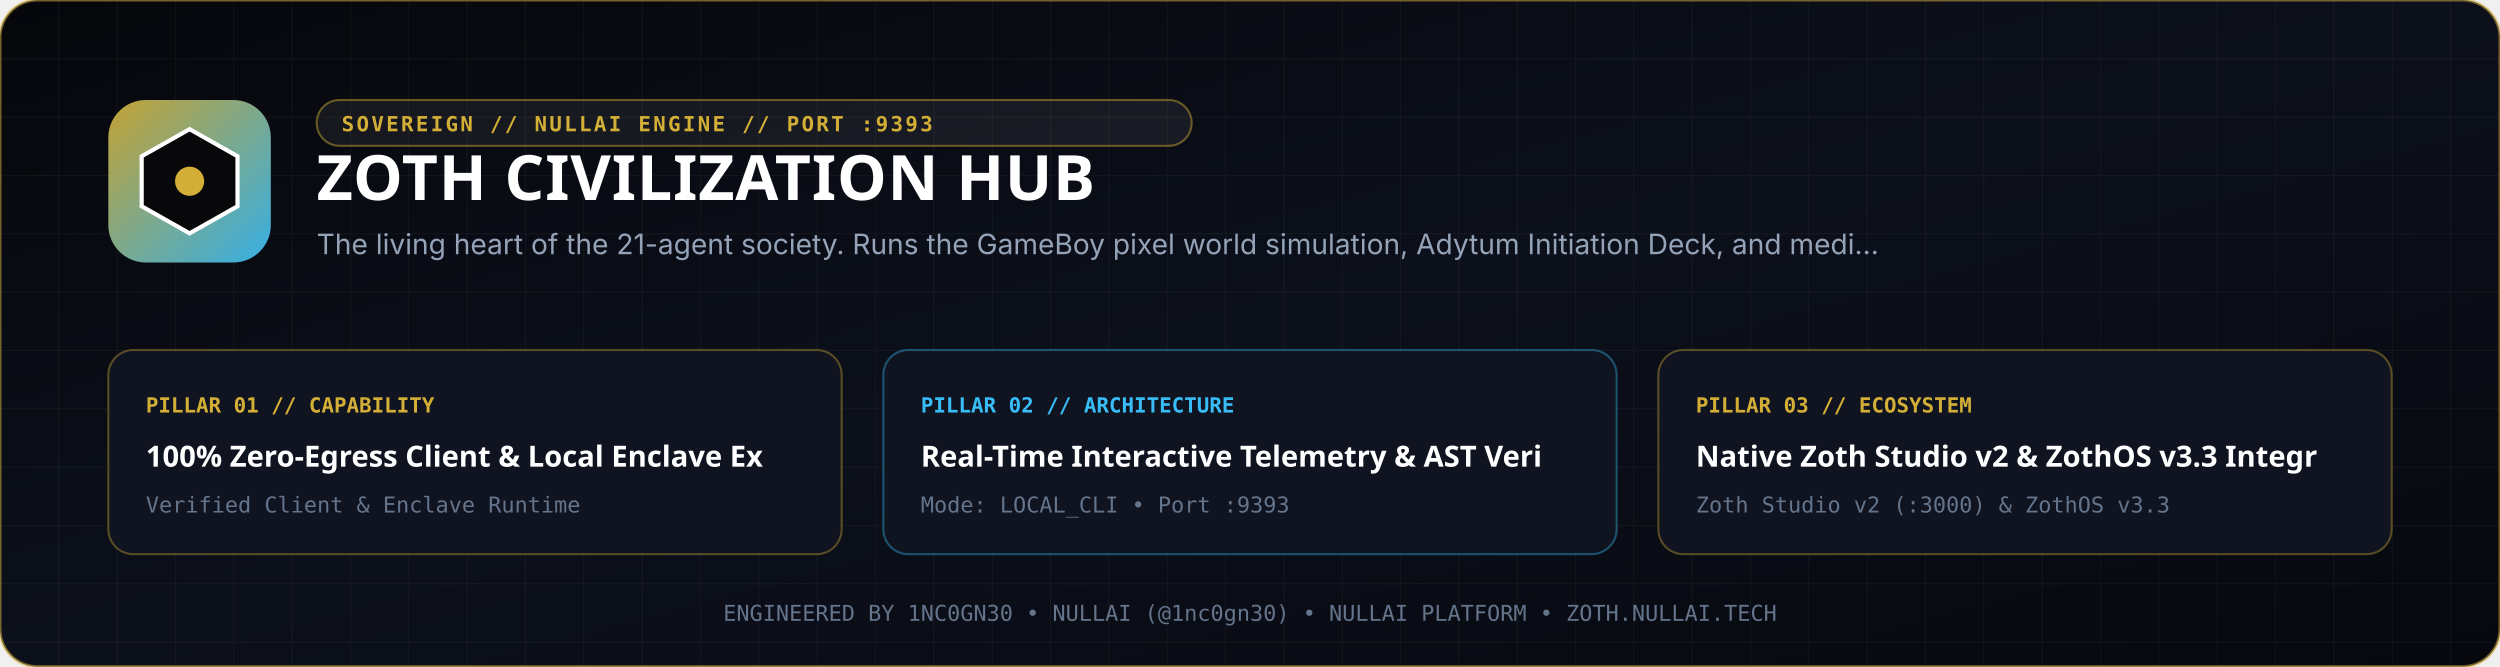
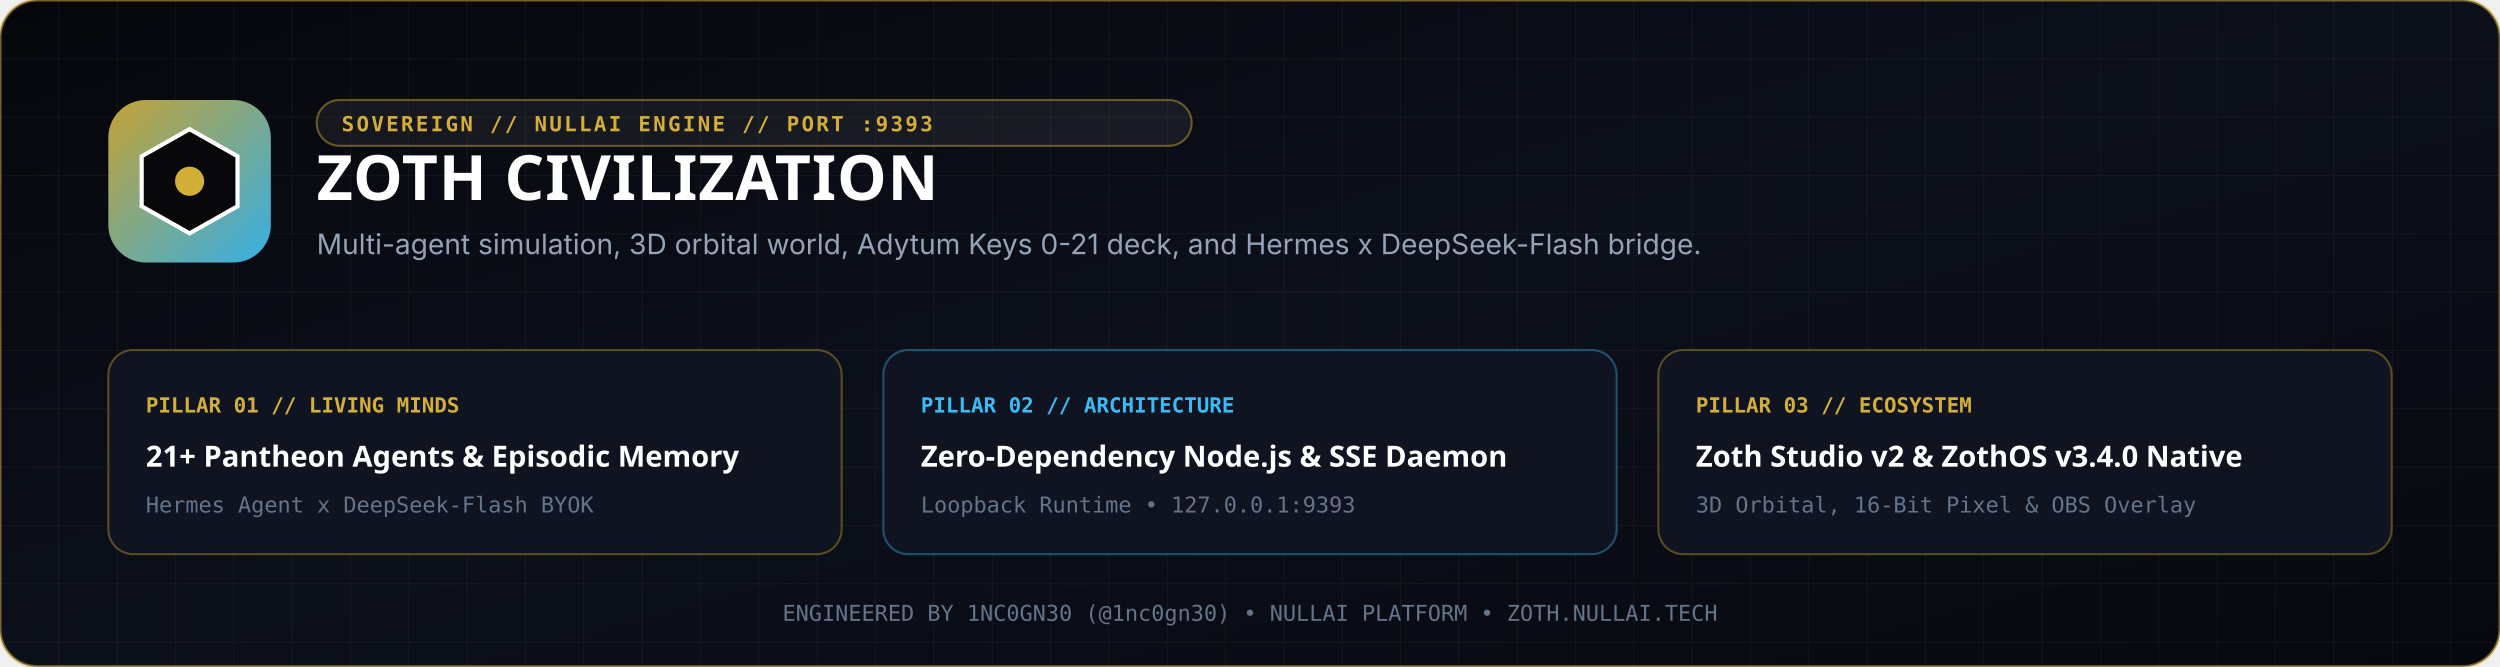
<svg xmlns="http://www.w3.org/2000/svg" viewBox="0 0 1200 320" width="100%" height="100%">
  <defs>
    <linearGradient id="bg" x1="0%" y1="0%" x2="100%" y2="100%">
      <stop offset="0%" stop-color="#06070B" />
      <stop offset="50%" stop-color="#0C101B" />
      <stop offset="100%" stop-color="#07080E" />
    </linearGradient>
    <linearGradient id="accent" x1="0%" y1="0%" x2="100%" y2="100%">
      <stop offset="0%" stop-color="#D4AF37" />
      <stop offset="100%" stop-color="#38BDF8" />
    </linearGradient>
    <pattern id="grid" width="28" height="28" patternUnits="userSpaceOnUse">
      <path d="M 28 0 L 0 0 0 28" fill="none" stroke="rgba(255,255,255,0.04)" stroke-width="1" />
    </pattern>
  </defs>
  <rect width="1200" height="320" rx="18" fill="url(#bg)" stroke="#D4AF37" stroke-opacity="0.5" stroke-width="1.5" />
  <rect width="1200" height="320" rx="18" fill="url(#grid)" />
  <g transform="translate(52, 48)">
    <rect width="78" height="78" rx="18" fill="url(#accent)" opacity="0.92" />
    <polygon points="39,14 62,27 62,51 39,64 16,51 16,27" fill="#08080B" stroke="#FFFFFF" stroke-width="2" />
    <circle cx="39" cy="39" r="7" fill="#D4AF37" />
  </g>
  <g transform="translate(152, 62)">
    <rect x="0" y="-14" width="420" height="22" rx="11" fill="rgba(255,255,255,0.06)" stroke="#D4AF37" stroke-opacity="0.45" />
    <text x="12" y="1" fill="#D4AF37" font-family="JetBrains Mono, monospace" font-size="10" font-weight="700" letter-spacing="1.1">SOVEREIGN // NULLAI ENGINE // PORT :9393</text>
-     <text x="0" y="34" fill="#FFFFFF" font-family="Syne, Space Grotesk, sans-serif" font-size="30" font-weight="800" letter-spacing="0.4">ZOTH CIVILIZATION HUB</text>
-     <text x="0" y="60" fill="#94A3B8" font-family="Inter, sans-serif" font-size="13.5">The living heart of the 21-agent society. Runs the GameBoy pixel world simulation, Adytum Initiation Deck, and medi...</text>
+     <text x="0" y="34" fill="#FFFFFF" font-family="Syne, Space Grotesk, sans-serif" font-size="30" font-weight="800" letter-spacing="0.4">ZOTH CIVILIZATION</text>
+     <text x="0" y="60" fill="#94A3B8" font-family="Inter, sans-serif" font-size="13.5">Multi-agent simulation, 3D orbital world, Adytum Keys 0-21 deck, and Hermes x DeepSeek-Flash bridge.</text>
  </g>
  <g transform="translate(52, 168)">
    <rect x="0" y="0" width="352" height="98" rx="12" fill="#101320" stroke="#D4AF37" stroke-opacity="0.38" />
-     <text x="18" y="30" fill="#D4AF37" font-family="JetBrains Mono, monospace" font-size="10" font-weight="700">PILLAR 01 // CAPABILITY</text>
-     <text x="18" y="56" fill="#FFFFFF" font-family="Space Grotesk, sans-serif" font-size="14" font-weight="700">100% Zero-Egress Client &amp; Local Enclave Ex</text>
-     <text x="18" y="78" fill="#64748B" font-family="JetBrains Mono, monospace" font-size="10.5">Verified Client &amp; Enclave Runtime</text>
+     <text x="18" y="30" fill="#D4AF37" font-family="JetBrains Mono, monospace" font-size="10" font-weight="700">PILLAR 01 // LIVING MINDS</text>
+     <text x="18" y="56" fill="#FFFFFF" font-family="Space Grotesk, sans-serif" font-size="14" font-weight="700">21+ Pantheon Agents &amp; Episodic Memory</text>
+     <text x="18" y="78" fill="#64748B" font-family="JetBrains Mono, monospace" font-size="10.5">Hermes Agent x DeepSeek-Flash BYOK</text>
    <rect x="372" y="0" width="352" height="98" rx="12" fill="#101320" stroke="#38BDF8" stroke-opacity="0.38" />
    <text x="390" y="30" fill="#38BDF8" font-family="JetBrains Mono, monospace" font-size="10" font-weight="700">PILLAR 02 // ARCHITECTURE</text>
-     <text x="390" y="56" fill="#FFFFFF" font-family="Space Grotesk, sans-serif" font-size="14" font-weight="700">Real-Time Interactive Telemetry &amp; AST Veri</text>
-     <text x="390" y="78" fill="#64748B" font-family="JetBrains Mono, monospace" font-size="10.5">Mode: LOCAL_CLI • Port :9393</text>
+     <text x="390" y="56" fill="#FFFFFF" font-family="Space Grotesk, sans-serif" font-size="14" font-weight="700">Zero-Dependency Node.js &amp; SSE Daemon</text>
+     <text x="390" y="78" fill="#64748B" font-family="JetBrains Mono, monospace" font-size="10.5">Loopback Runtime • 127.0.0.1:9393</text>
    <rect x="744" y="0" width="352" height="98" rx="12" fill="#101320" stroke="#D4AF37" stroke-opacity="0.38" />
    <text x="762" y="30" fill="#D4AF37" font-family="JetBrains Mono, monospace" font-size="10" font-weight="700">PILLAR 03 // ECOSYSTEM</text>
-     <text x="762" y="56" fill="#FFFFFF" font-family="Space Grotesk, sans-serif" font-size="14" font-weight="700">Native Zoth Studio v2 &amp; ZothOS v3.3 Integr</text>
-     <text x="762" y="78" fill="#64748B" font-family="JetBrains Mono, monospace" font-size="10.5">Zoth Studio v2 (:3000) &amp; ZothOS v3.3</text>
+     <text x="762" y="56" fill="#FFFFFF" font-family="Space Grotesk, sans-serif" font-size="14" font-weight="700">Zoth Studio v2 &amp; ZothOS v3.4.0 Native</text>
+     <text x="762" y="78" fill="#64748B" font-family="JetBrains Mono, monospace" font-size="10.5">3D Orbital, 16-Bit Pixel &amp; OBS Overlay</text>
  </g>
  <text x="600" y="298" text-anchor="middle" fill="#64748B" font-family="JetBrains Mono, monospace" font-size="10.5">
-     ENGINEERED BY 1NC0GN30 • NULLAI (@1nc0gn30)  •  NULLAI PLATFORM  •  ZOTH.NULLAI.TECH
+     ENGINEERED BY 1NC0GN30 (@1nc0gn30)  •  NULLAI PLATFORM  •  ZOTH.NULLAI.TECH
  </text>
</svg>
